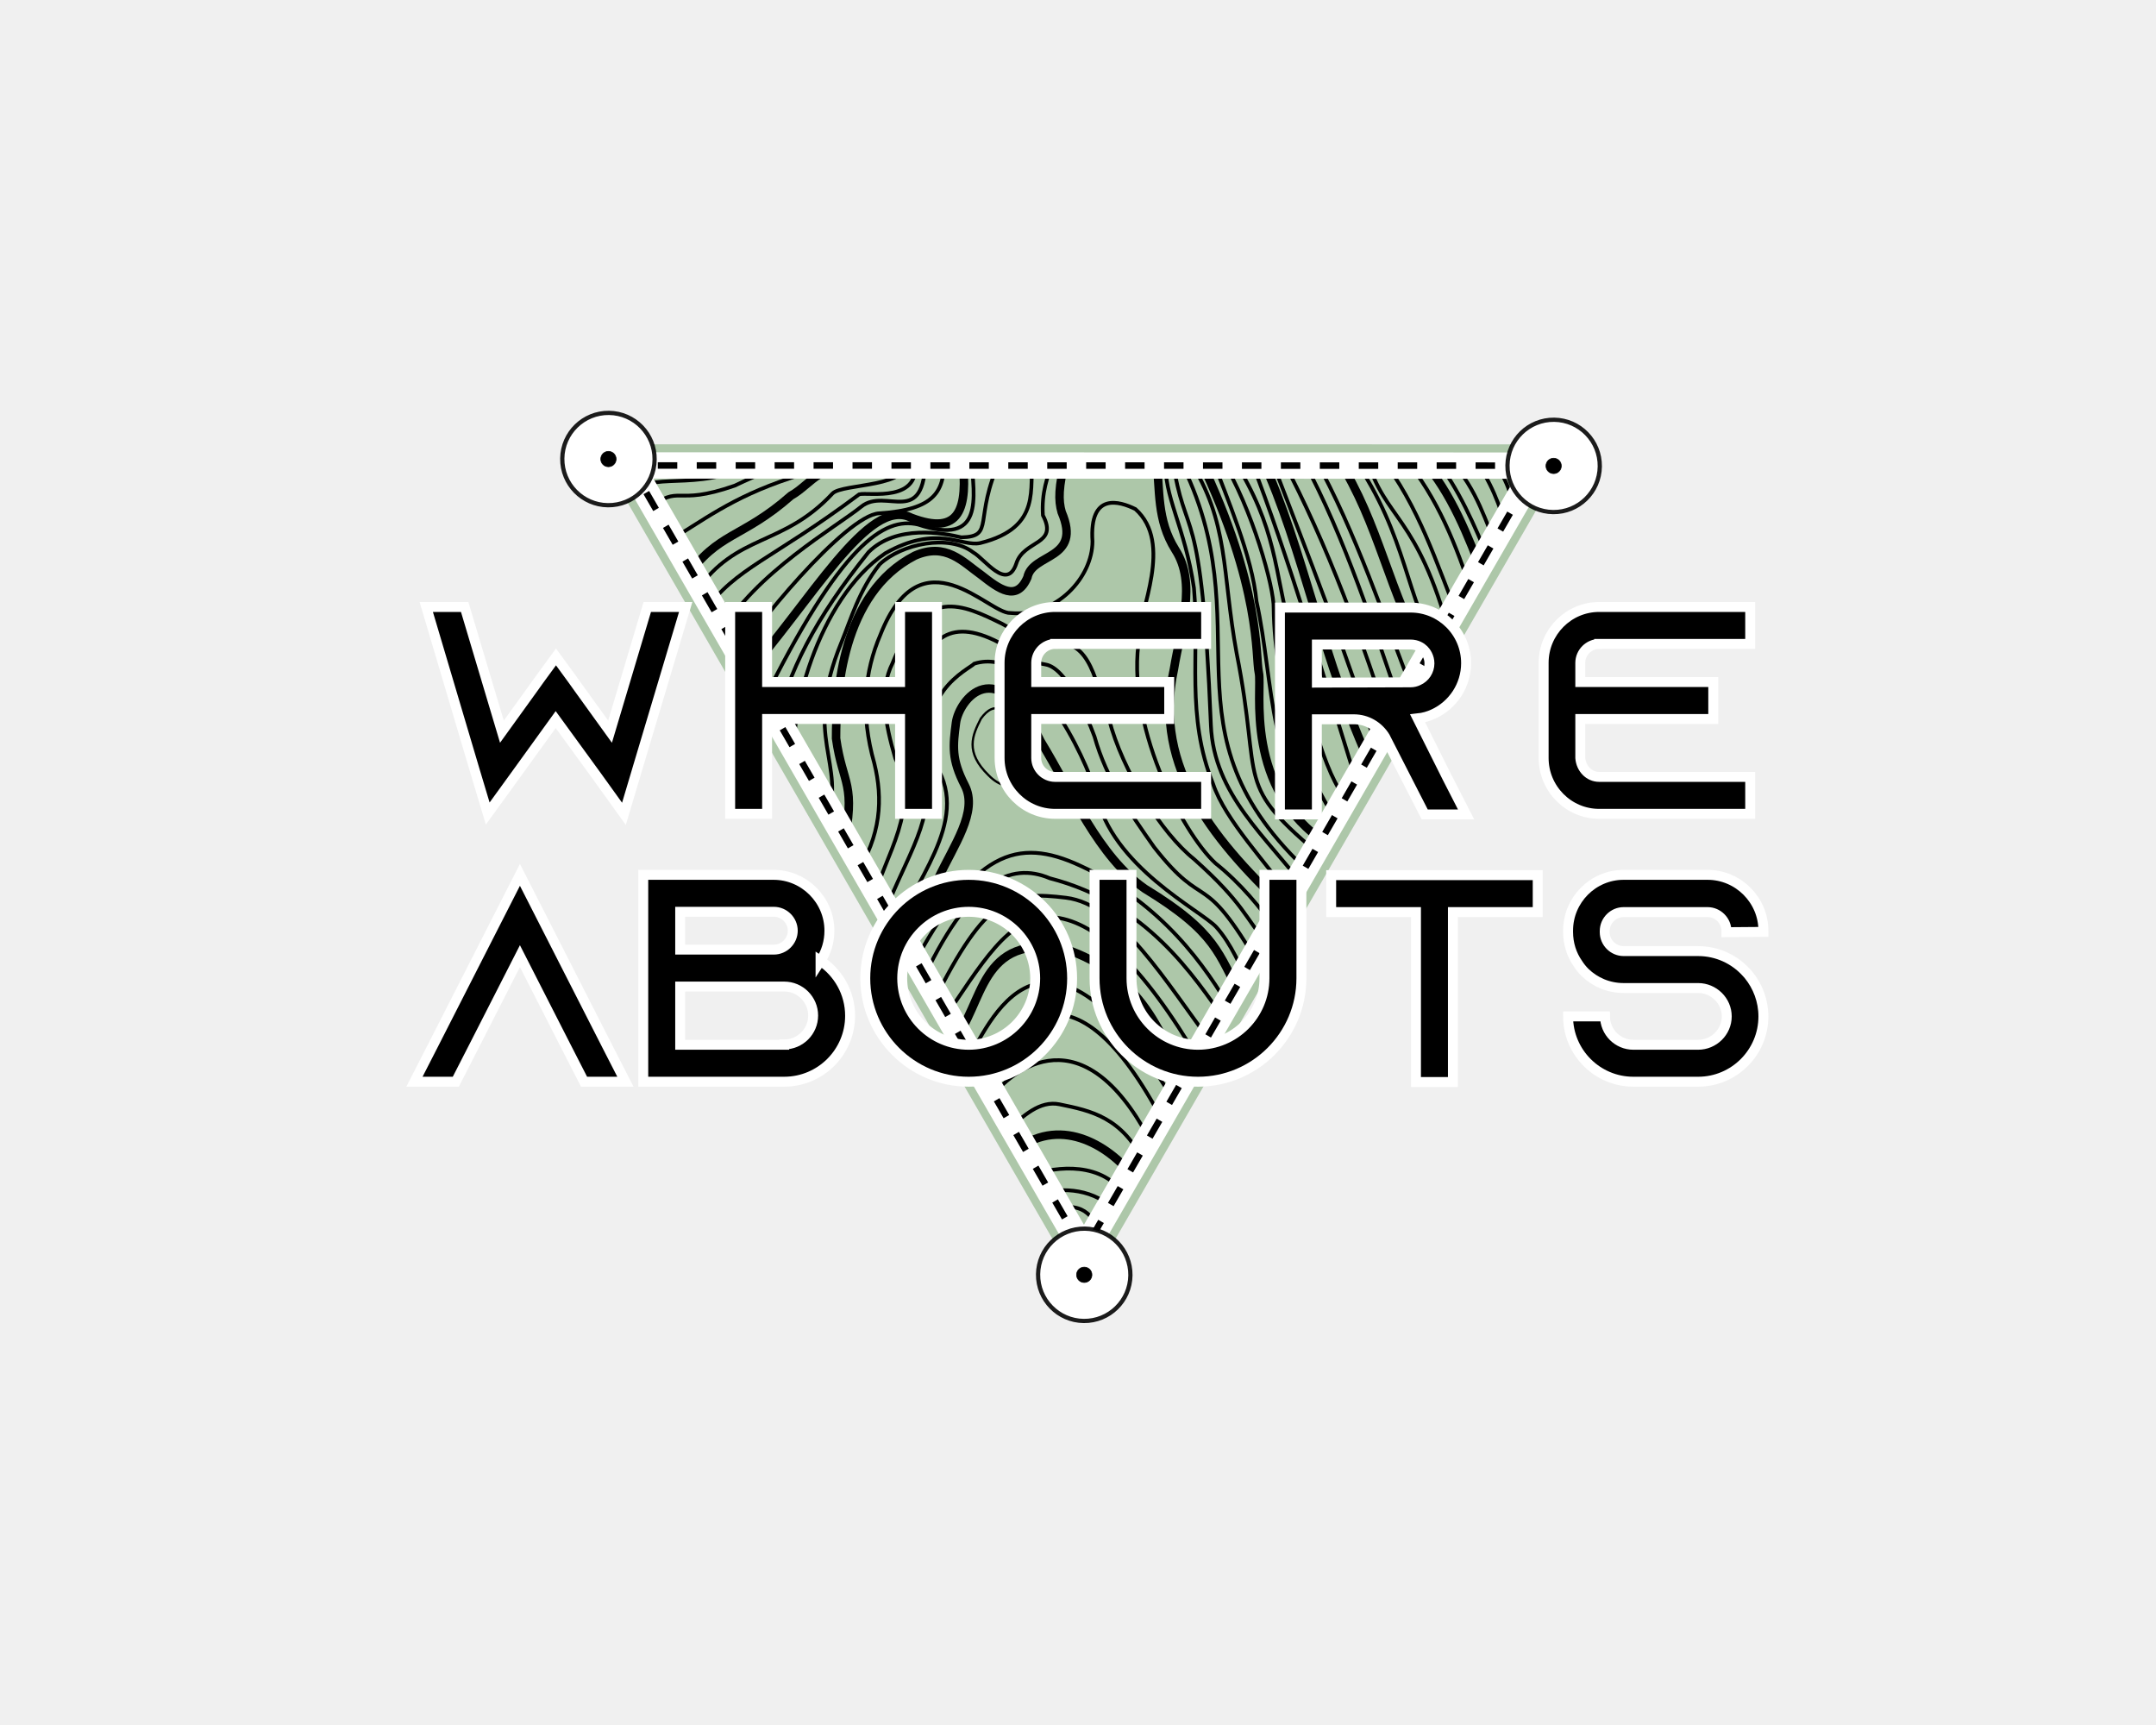
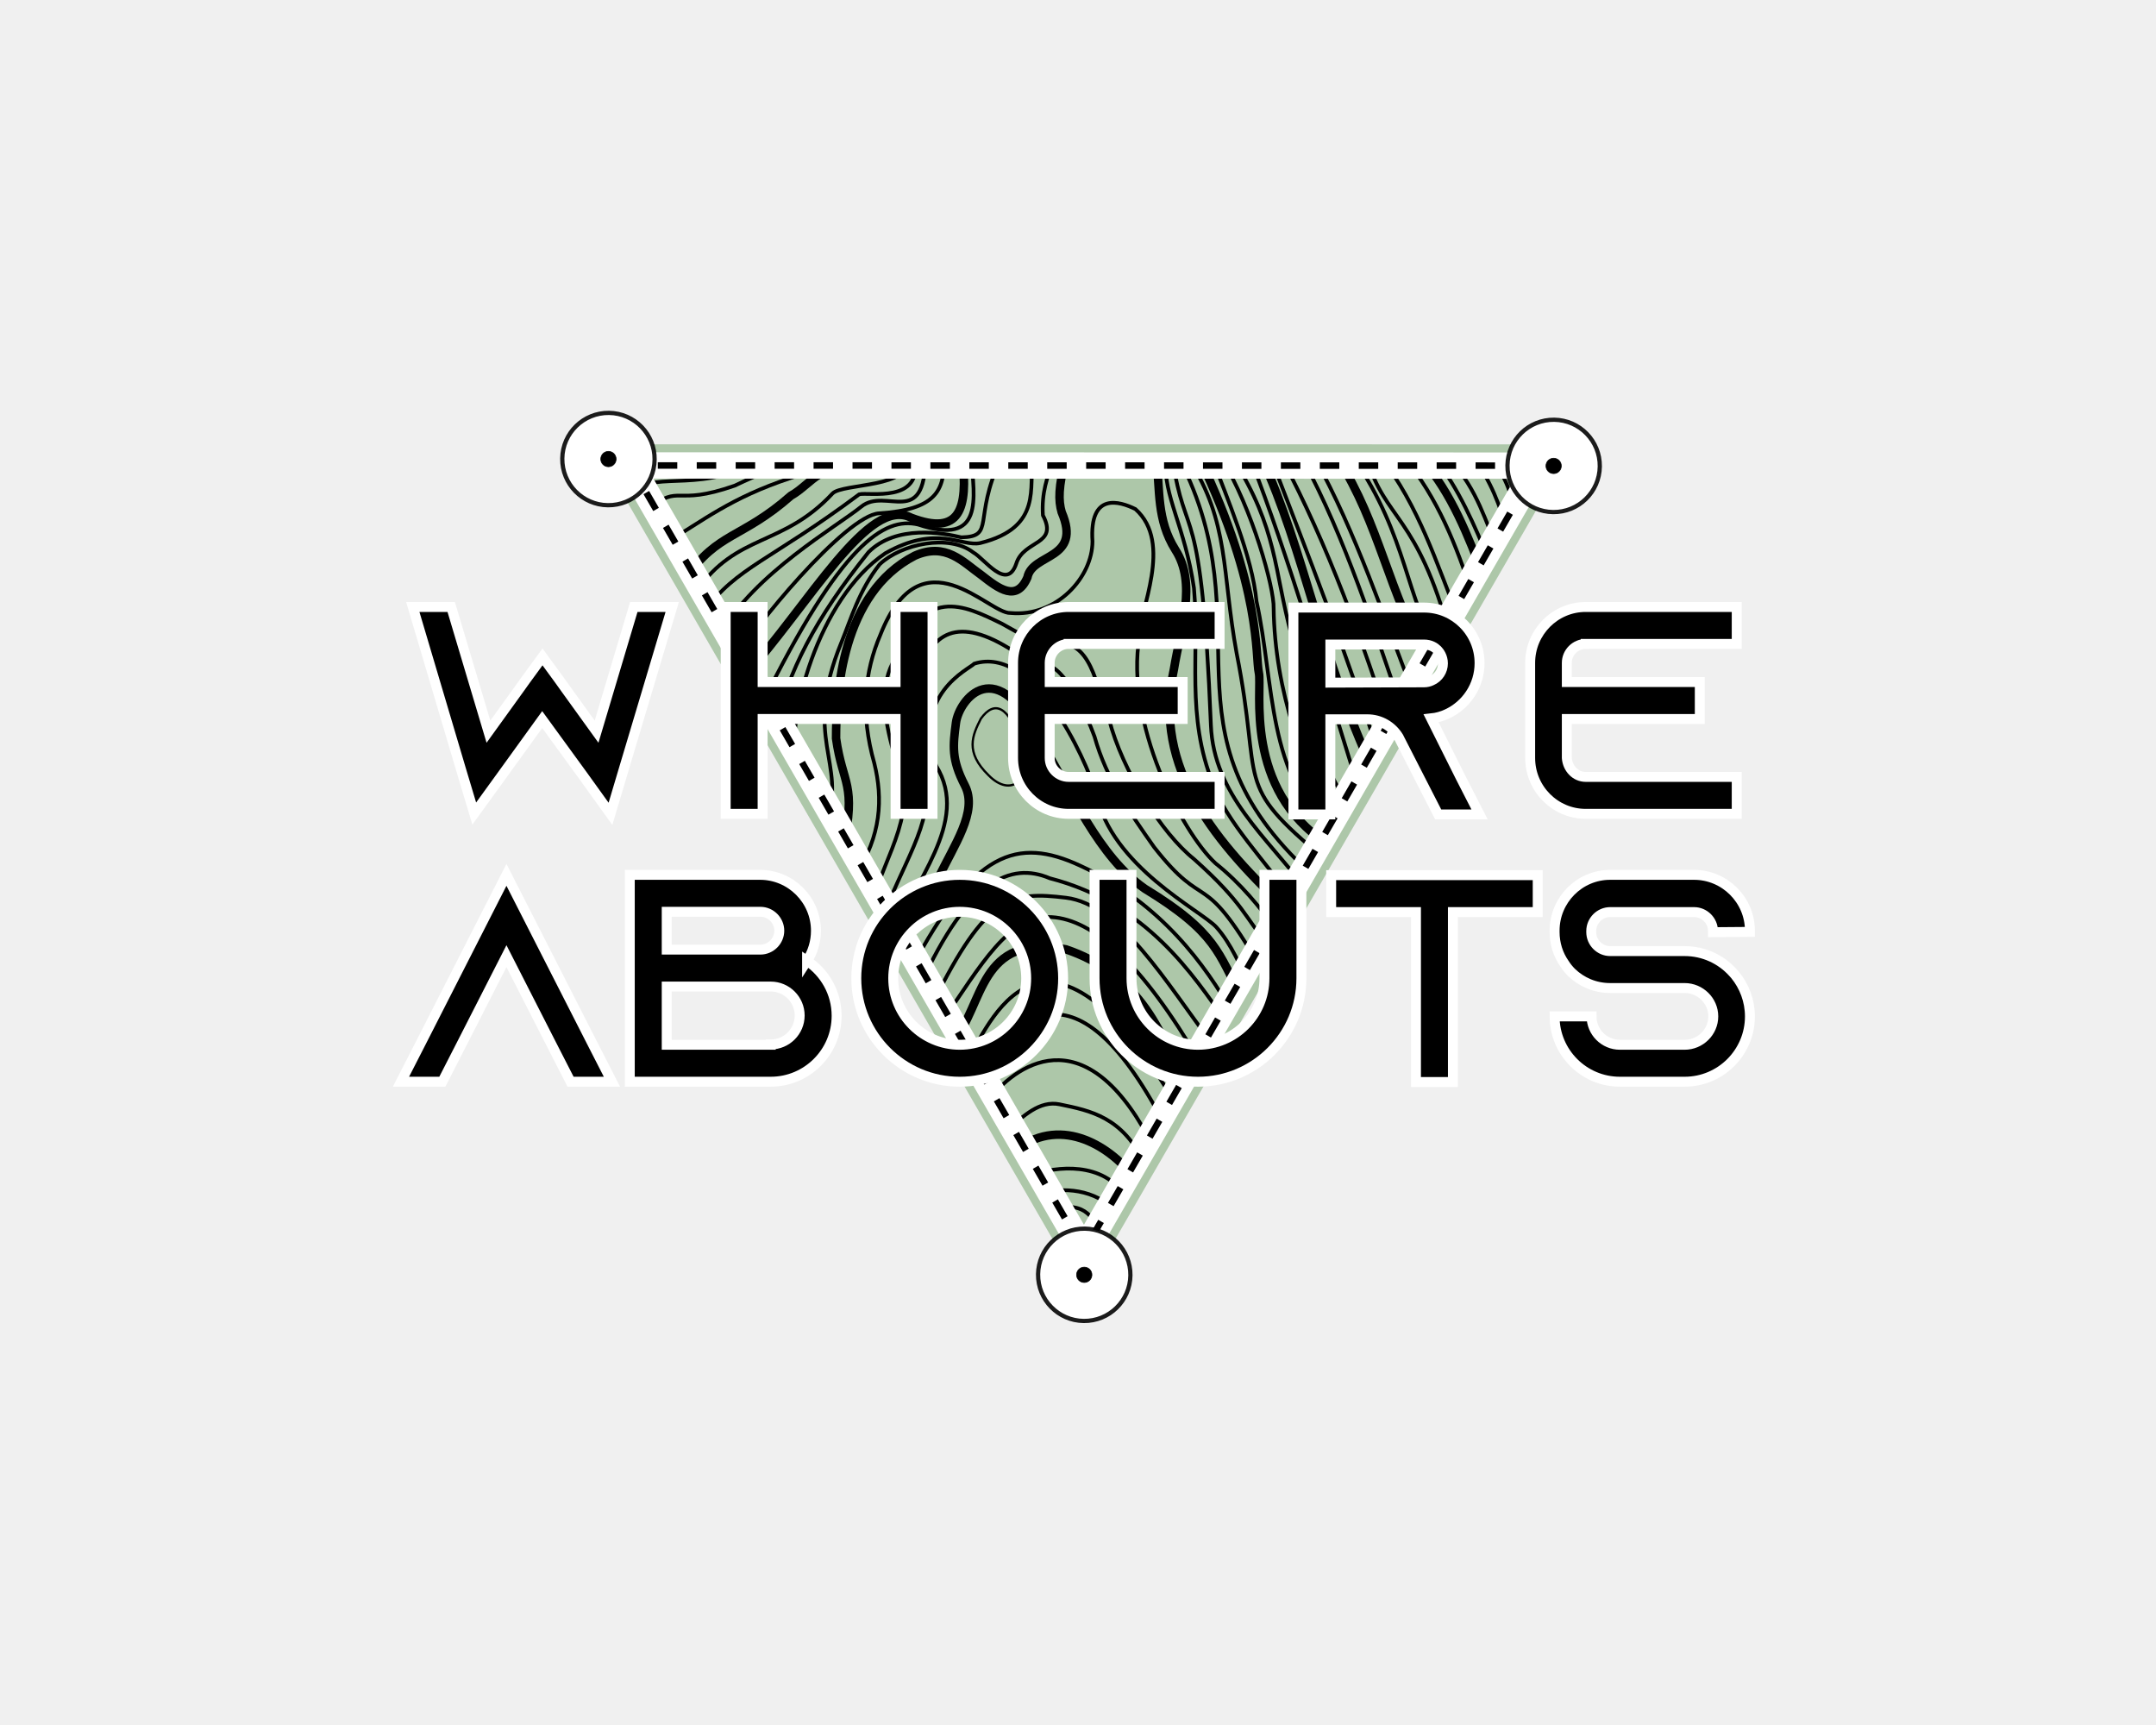
<svg xmlns="http://www.w3.org/2000/svg" width="10in" height="8in" viewBox="0 0 254 203.2" version="1.1" id="svg1491">
  <defs id="defs1485" />
  <g id="layer1" transform="translate(0,-93.79998)">
    <g id="g2154" transform="matrix(-0.9994518,-0.01233505,0.01233505,-0.9994518,81.08176,74.98181)">
      <path id="path2052" d="m -105.305,-69.9 c 38.514,-0.473 77.029,-0.945 115.543,-1.418 -19.663,-33.119 -39.327,-66.238 -58.99,-99.357 -18.851,33.592 -37.702,67.184 -56.553,100.775 z" style="fill:#adc7a9;fill-opacity:1;stroke:none;stroke-width:0.765;stroke-miterlimit:4;stroke-dasharray:none" />
      <path style="fill:#adc7a9;fill-opacity:1;stroke:none;stroke-width:0.765;stroke-miterlimit:4;stroke-dasharray:none" id="path1990" d="m 7.626,-72.782 -55.175,0.672 -55.175,0.672 27.005,-48.119 27.005,-48.119 28.169,47.447 z" />
      <path id="path1085-5" d="m -100.211,-75.827 c 0.395,1.559 0.838,3.093 2.221,4.158" style="fill:none;stroke:#000000;stroke-width:1;stroke-linecap:butt;stroke-linejoin:miter;stroke-miterlimit:4;stroke-dasharray:none;stroke-opacity:1" />
      <path id="path942-1" d="m -50.667,-164.761 c 1.648,1.53 3.012,3.493 4.661,1.554" style="fill:none;stroke:#000000;stroke-width:0.44;stroke-linecap:butt;stroke-linejoin:miter;stroke-miterlimit:4;stroke-dasharray:none;stroke-opacity:1" />
      <path id="path944-1" d="m -51.336,-163.492 c 2.089,1.322 1.859,3.855 6.749,2.706" style="fill:none;stroke:#000000;stroke-width:0.44;stroke-linecap:butt;stroke-linejoin:miter;stroke-miterlimit:4;stroke-dasharray:none;stroke-opacity:1" />
      <path id="path948-5" d="m -52.605,-161.153 c 2.653,2.938 6.705,2.941 8.901,2.214" style="fill:none;stroke:#000000;stroke-width:0.44;stroke-linecap:butt;stroke-linejoin:miter;stroke-miterlimit:4;stroke-dasharray:none;stroke-opacity:1" />
      <path id="path950-9" d="m -53.576,-159.223 c 2.781,4.191 8.247,3.493 11.162,2.435" style="fill:none;stroke:#000000;stroke-width:0.44;stroke-linecap:butt;stroke-linejoin:miter;stroke-miterlimit:4;stroke-dasharray:none;stroke-opacity:1" />
      <path id="path952-7" d="m -54.589,-157.053 c 2.818,3.613 8.522,7.333 13.928,3.317" style="fill:none;stroke:#000000;stroke-width:1;stroke-linecap:butt;stroke-linejoin:miter;stroke-miterlimit:4;stroke-dasharray:none;stroke-opacity:1" />
      <path id="path954-7" d="m -55.679,-155.206 c 2.667,5.363 6.366,6.07 10.083,6.784 2.308,0.443 4.258,-1.375 6.239,-3.292" style="fill:none;stroke:#000000;stroke-width:0.44;stroke-linecap:butt;stroke-linejoin:miter;stroke-miterlimit:4;stroke-dasharray:none;stroke-opacity:1" />
      <path id="path956-6" d="m -56.881,-153.603 c 7.923,15.557 16.022,10.209 19.518,5.766" style="fill:none;stroke:#000000;stroke-width:0.44;stroke-linecap:butt;stroke-linejoin:miter;stroke-miterlimit:4;stroke-dasharray:none;stroke-opacity:1" />
      <path id="path958-7" d="m -57.933,-150.502 c 11.305,20.908 18.39,11.007 21.965,5.051" style="fill:none;stroke:#000000;stroke-width:0.44;stroke-linecap:butt;stroke-linejoin:miter;stroke-miterlimit:4;stroke-dasharray:none;stroke-opacity:1" />
      <path id="path960-3" d="m -59.487,-148.525 c 17.112,28.266 23.134,6.556 24.923,5.279" style="fill:none;stroke:#000000;stroke-width:0.44;stroke-linecap:butt;stroke-linejoin:miter;stroke-miterlimit:4;stroke-dasharray:none;stroke-opacity:1" />
      <path id="path983-5" d="m -60.156,-146.52 c 2.408,7.371 5.969,13.77 14.032,16.37 10.336,1.848 9.523,-6.656 13.163,-11.025" style="fill:none;stroke:#000000;stroke-width:1;stroke-linecap:butt;stroke-linejoin:miter;stroke-miterlimit:4;stroke-dasharray:none;stroke-opacity:1" />
      <path id="path985-6" d="m -62.093,-143.246 c 7.024,11.652 12.807,16.644 17.702,16.874 5.048,0.237 8.283,-5.792 12.7,-12.397" style="fill:none;stroke:#000000;stroke-width:0.44;stroke-linecap:butt;stroke-linejoin:miter;stroke-miterlimit:4;stroke-dasharray:none;stroke-opacity:1" />
      <path id="path987-39" d="m -63.496,-141.041 c 5.482,7.064 11.033,16.282 17.439,16.972 6.406,0.69 9.406,0.221 15.502,-12.562" style="fill:none;stroke:#000000;stroke-width:0.44;stroke-linecap:butt;stroke-linejoin:miter;stroke-miterlimit:4;stroke-dasharray:none;stroke-opacity:1" />
      <path id="path989-4" d="m -65.1,-138.435 c 3.872,5.326 9.48,13.823 20.981,16.638 4.654,1.894 9.56,-0.287 15.101,-12.762" style="fill:none;stroke:#000000;stroke-width:0.44;stroke-linecap:butt;stroke-linejoin:miter;stroke-miterlimit:4;stroke-dasharray:none;stroke-opacity:1" />
      <path id="path991-8" d="m -65.768,-137.232 c 3.085,5.201 8.405,12.681 18.108,16.972 7.434,3.331 12.591,1.563 19.711,-12.361" style="fill:none;stroke:#000000;stroke-width:0.44;stroke-linecap:butt;stroke-linejoin:miter;stroke-miterlimit:4;stroke-dasharray:none;stroke-opacity:1" />
      <path id="path993-1" d="m -66.808,-135.248 c 2.739,4.683 2.773,7.21 11.481,12.363 5.487,3.721 8.683,11.163 12.473,17.198 5.297,10.689 9.696,4.796 10.016,2.079 0.32,-2.717 0.505,-4.293 -1.134,-7.371 -1.639,-3.077 1.22,-7.064 3.024,-11.056 1.804,-3.992 2.661,-5.96 4.063,-8.788" style="fill:none;stroke:#000000;stroke-width:1;stroke-linecap:butt;stroke-linejoin:miter;stroke-miterlimit:4;stroke-dasharray:none;stroke-opacity:1" />
      <path id="path995-29" d="m -40.538,-105.876 c -1.54,-4.36 1.061,-6.579 3.78,-3.874 2.853,2.709 1.959,4.692 0.992,6.662 -1.581,2.228 -3.232,1.572 -4.772,-2.788 z" style="fill:none;stroke:#000000;stroke-width:0.265px;stroke-linecap:butt;stroke-linejoin:miter;stroke-opacity:1" />
      <path id="path999-3" d="m -67.837,-134.041 c 1.133,2.114 2.221,4.784 4.006,6.715 1.785,1.931 12.521,6.996 14.363,15.592 1.418,4.369 7.58,17.384 14.552,15.119 0.666,-0.706 7.315,-3.679 4.347,-12.095 -4.194,-6.651 2.688,-13.711 4.914,-20.6" style="fill:none;stroke:#000000;stroke-width:0.44;stroke-linecap:butt;stroke-linejoin:miter;stroke-miterlimit:4;stroke-dasharray:none;stroke-opacity:1" />
      <path id="path1001-9" d="m -68.934,-131.768 c 6.994,11.67 6.266,5.947 12.568,13.796 2.866,3.961 5.709,7.939 7.182,12.946 1.017,2.67 3.471,8.042 5.859,8.41 1.241,0.264 2.455,0.164 3.78,1.512 6.743,4.27 9.83,2.019 11.245,-3.213 0.569,-1.845 1.269,-8.31 -0.756,-12.662 -1.651,-3.788 2.882,-10.359 4.441,-15.592" style="fill:none;stroke:#000000;stroke-width:0.44;stroke-linecap:butt;stroke-linejoin:miter;stroke-miterlimit:4;stroke-dasharray:none;stroke-opacity:1" />
      <path id="path1003-0" d="m -70.044,-129.415 c 2.98,3.365 2.924,4.833 8.954,10.089 3.816,2.955 8.574,10.269 10.223,16.37 1.631,3.903 2.133,9.56 6.749,8.82 1.913,-0.057 2.047,0.113 6.014,2.272 4.62,2.172 9.252,4.482 12.829,-4.811 1.565,-3.204 0.788,-7.14 -0.468,-11.225 -3.077,-5.914 1.052,-11.312 2.472,-16.905" style="fill:none;stroke:#000000;stroke-width:0.44;stroke-linecap:butt;stroke-linejoin:miter;stroke-miterlimit:4;stroke-dasharray:none;stroke-opacity:1" />
      <path id="path1005-8" d="m -71.047,-127.744 c 2.114,2.865 4.419,5.616 7.417,7.951 4.032,3.626 10.9,16.5 9.288,26.593 0.11,3.066 -3.891,11.069 0.668,15.034 1.886,0.904 5.474,1.958 5.011,-3.875 -0.041,-4.23 4.117,-8.981 9.555,-8.553 2.592,-0.176 10.61,9.584 15.301,-2.74 1.826,-4.397 2.268,-9.347 0.535,-15.168 -1.084,-4.179 -0.928,-8.519 2.071,-13.23" style="fill:none;stroke:#000000;stroke-width:0.44;stroke-linecap:butt;stroke-linejoin:miter;stroke-miterlimit:4;stroke-dasharray:none;stroke-opacity:1" />
      <path id="path1007-8" d="m -19.731,-118.524 c -1.486,7.755 0.138,7.291 1.002,12.896 0.067,5.345 -0.438,17.109 -9.02,21.649 -3.631,1.646 -5.611,-0.629 -7.884,-2.205 -2.101,-1.609 -4.183,-3.122 -5.412,-0.2 -0.543,2.914 -6.434,2.102 -3.942,7.751 0.408,1.357 0.434,2.947 -0.401,6.348" style="fill:none;stroke:#000000;stroke-width:1;stroke-linecap:butt;stroke-linejoin:miter;stroke-miterlimit:4;stroke-dasharray:none;stroke-opacity:1" />
      <path id="path1009-5" d="m -17.726,-115.383 c -2.344,6.909 3.028,9.664 -1.483,21.053 -1.128,2.849 -1.999,6.166 -4.403,9.279 -2.542,2.463 -8.163,3.696 -11.018,1.539 -1.322,-0.702 -4.007,-4.551 -5.078,-1.27 -0.84,2.856 -4.994,2.218 -3.074,5.746 0.203,2.6 -0.439,4.585 -1.203,6.481" style="fill:none;stroke:#000000;stroke-width:0.44;stroke-linecap:butt;stroke-linejoin:miter;stroke-miterlimit:4;stroke-dasharray:none;stroke-opacity:1" />
      <path id="path1011-09" d="m -14.033,-108.9 c 1.21,5.307 -2.283,19.674 -10.242,25.172 -6.066,3.531 -9.006,0.803 -11.175,1.336 -7.426,1.949 -5.55,6.814 -6.081,9.872" style="fill:none;stroke:#000000;stroke-width:0.44;stroke-linecap:butt;stroke-linejoin:miter;stroke-miterlimit:4;stroke-dasharray:none;stroke-opacity:1" />
      <path id="path1013-6" d="m -11.529,-104.6 c -1.47,6.841 -4.564,13.038 -10.749,20.963 -3.254,3.335 -8.796,2.366 -10.932,1.884 -4.019,0.157 -1.302,2.118 -4.494,9.281" style="fill:none;stroke:#000000;stroke-width:0.44;stroke-linecap:butt;stroke-linejoin:miter;stroke-miterlimit:4;stroke-dasharray:none;stroke-opacity:1" />
      <path id="path1015-38" d="m -9.909,-101.752 c -9.125,19.098 -14.174,22.318 -18.174,21.448 -7.799,-2.478 -6.622,3.085 -6.147,8.018" style="fill:none;stroke:#000000;stroke-width:0.44;stroke-linecap:butt;stroke-linejoin:miter;stroke-miterlimit:4;stroke-dasharray:none;stroke-opacity:1" />
      <path id="path1017-5" d="m -7.654,-98.695 c -7.93,9.126 -14.534,21.687 -19.608,19.182 -5.81,-2.131 -6.683,1.169 -5.953,7.087" style="fill:none;stroke:#000000;stroke-width:1;stroke-linecap:butt;stroke-linejoin:miter;stroke-miterlimit:4;stroke-dasharray:none;stroke-opacity:1" />
      <path id="path1019-6" d="m -6.615,-96.757 c -1.843,3.717 -12.959,17.485 -16.867,17.718 -6.61,0.521 -7.718,2.677 -7.56,6.709" style="fill:none;stroke:#000000;stroke-width:0.44;stroke-linecap:butt;stroke-linejoin:miter;stroke-miterlimit:4;stroke-dasharray:none;stroke-opacity:1" />
      <path id="path1021-1" d="m -28.868,-72.378 c 0.014,-8.508 4.62,-3.499 7.512,-5.906 2.893,-2.407 12.464,-7.999 16.442,-15.214" style="fill:none;stroke:#000000;stroke-width:0.44;stroke-linecap:butt;stroke-linejoin:miter;stroke-miterlimit:4;stroke-dasharray:none;stroke-opacity:1" />
      <path id="path1023-1" d="m -3.093,-90.794 c -3.554,5.133 -7.78,6.118 -18.007,13.965 -1.04,0.313 -7.546,-1.029 -6.481,4.31 v 0.033 0" style="fill:none;stroke:#000000;stroke-width:0.44;stroke-linecap:butt;stroke-linejoin:miter;stroke-miterlimit:4;stroke-dasharray:none;stroke-opacity:1" />
      <path id="path1025-5" d="m -2.058,-88.489 c -4.68,6.94 -10.085,5.322 -15.903,11.726 -1.149,1.215 -9.625,0.804 -8.452,4.143" style="fill:none;stroke:#000000;stroke-width:0.44;stroke-linecap:butt;stroke-linejoin:miter;stroke-miterlimit:4;stroke-dasharray:none;stroke-opacity:1" />
      <path id="path1027-9" d="m -0.822,-86.919 c -3.664,5.461 -6.508,4.665 -12.228,9.822 -2.48,1.431 -3.633,4.372 -8.452,3.14 -2.331,-0.593 -2.882,0.592 -3.675,1.537" style="fill:none;stroke:#000000;stroke-width:1;stroke-linecap:butt;stroke-linejoin:miter;stroke-miterlimit:4;stroke-dasharray:none;stroke-opacity:1" />
      <path id="path1029-8" d="m 1.651,-82.843 c -4.36,2.653 -7.604,5.411 -14.6,7.818 -2.645,0.931 -4.964,1.819 -6.281,2.572" style="fill:none;stroke:#000000;stroke-width:0.44;stroke-linecap:butt;stroke-linejoin:miter;stroke-miterlimit:4;stroke-dasharray:none;stroke-opacity:1" />
      <path id="path1031-4" d="m 3.822,-78.901 c -3.981,3.166 -2.998,0.293 -10.223,2.907 -2.95,1.466 -5.85,2.573 -8.051,3.441" style="fill:none;stroke:#000000;stroke-width:0.44;stroke-linecap:butt;stroke-linejoin:miter;stroke-miterlimit:4;stroke-dasharray:none;stroke-opacity:1" />
      <path id="path1033-8" d="m 5.092,-76.729 c -1.876,2.379 -8.4,-0.347 -14.466,4.042" style="fill:none;stroke:#000000;stroke-width:0.44;stroke-linecap:butt;stroke-linejoin:miter;stroke-miterlimit:4;stroke-dasharray:none;stroke-opacity:1" />
      <path id="path1035-1" d="m -72.619,-125.625 c 9.018,8.223 16.584,16.892 14.174,28.632 -0.748,4.918 -2.592,10.164 0,14.08 2.275,3.528 1.883,7.056 2.362,10.583" style="fill:none;stroke:#000000;stroke-width:1;stroke-linecap:butt;stroke-linejoin:miter;stroke-miterlimit:4;stroke-dasharray:none;stroke-opacity:1" />
      <path id="path1037-0" d="m -72.984,-124.27 c 3.322,4.623 8.259,9.526 9.755,13.831 3.331,7.917 1.766,15.375 2.539,23.052 1.145,7.261 3.777,10.813 3.508,15.101" style="fill:none;stroke:#000000;stroke-width:0.44;stroke-linecap:butt;stroke-linejoin:miter;stroke-miterlimit:4;stroke-dasharray:none;stroke-opacity:1" />
      <path id="path1039-3" d="m -74.225,-122.602 c 4.54,5.937 10.904,10.852 11.339,19.088 1.469,27.691 3.275,20.996 4.914,31.372" style="fill:none;stroke:#000000;stroke-width:0.44;stroke-linecap:butt;stroke-linejoin:miter;stroke-miterlimit:4;stroke-dasharray:none;stroke-opacity:1" />
      <path id="path1041-0" d="m -74.855,-120.862 c 18.659,16.716 5.617,28.948 16.08,48.697" style="fill:none;stroke:#000000;stroke-width:0.44;stroke-linecap:butt;stroke-linejoin:miter;stroke-miterlimit:4;stroke-dasharray:none;stroke-opacity:1" />
      <path id="path1043-4" d="m -76.493,-119.105 c 11.095,8.949 7.343,8.368 10.678,24.096 1.873,9.564 1.036,15.451 5.91,22.774 v 0 0" style="fill:none;stroke:#000000;stroke-width:0.44;stroke-linecap:butt;stroke-linejoin:miter;stroke-miterlimit:4;stroke-dasharray:none;stroke-opacity:1" />
      <path id="path1045-4" d="m -76.777,-117.31 c 9.996,6.253 7.867,18.156 8.315,20.033 0.449,1.877 -0.217,9.996 7.27,25.125" style="fill:none;stroke:#000000;stroke-width:1;stroke-linecap:butt;stroke-linejoin:miter;stroke-miterlimit:4;stroke-dasharray:none;stroke-opacity:1" />
      <path id="path1047-4" d="m -77.478,-115.84 c 7.931,6.113 7.145,17.413 9.395,26.973 0.55,5.268 3.686,12.263 5.41,16.725" style="fill:none;stroke:#000000;stroke-width:0.44;stroke-linecap:butt;stroke-linejoin:miter;stroke-miterlimit:4;stroke-dasharray:none;stroke-opacity:1" />
      <path id="path1049-47" d="m -78.116,-115.013 c 4.255,6.094 7.755,15.699 8.005,25.355 -0.052,2.383 2.658,11.715 6.348,17.573" style="fill:none;stroke:#000000;stroke-width:0.44;stroke-linecap:butt;stroke-linejoin:miter;stroke-miterlimit:4;stroke-dasharray:none;stroke-opacity:1" />
      <path id="path1051-6" d="m -79.599,-112.644 c 2.838,2.131 5.027,10.229 7.35,19.845 2.218,7.901 1.776,12.385 7.083,20.647" style="fill:none;stroke:#000000;stroke-width:0.44;stroke-linecap:butt;stroke-linejoin:miter;stroke-miterlimit:4;stroke-dasharray:none;stroke-opacity:1" />
      <path id="path1053-3" d="m -80.468,-111.04 c 4.545,13.977 8.67,27.44 13.297,38.955" style="fill:none;stroke:#000000;stroke-width:0.44;stroke-linecap:butt;stroke-linejoin:miter;stroke-miterlimit:4;stroke-dasharray:none;stroke-opacity:1" />
      <path id="path1055-1" d="m -82.005,-108.434 c 6.054,12.487 8.455,25.936 13.514,36.432" style="fill:none;stroke:#000000;stroke-width:1;stroke-linecap:butt;stroke-linejoin:miter;stroke-miterlimit:4;stroke-dasharray:none;stroke-opacity:1" />
      <path id="path1057-7" d="m -82.872,-107.246 c 4.177,12.748 8.786,23.915 13.324,35.341" style="fill:none;stroke:#000000;stroke-width:0.44;stroke-linecap:butt;stroke-linejoin:miter;stroke-miterlimit:4;stroke-dasharray:none;stroke-opacity:1" />
      <path id="path1059-5" d="m -84.431,-104.648 c 3.834,11.324 7.98,22.447 13.56,32.648" style="fill:none;stroke:#000000;stroke-width:0.44;stroke-linecap:butt;stroke-linejoin:miter;stroke-miterlimit:4;stroke-dasharray:none;stroke-opacity:1" />
      <path id="path1061-9" d="m -85.612,-102.049 c 3.704,10.219 7.094,20.647 12.237,29.907" style="fill:none;stroke:#000000;stroke-width:0.44;stroke-linecap:butt;stroke-linejoin:miter;stroke-miterlimit:4;stroke-dasharray:none;stroke-opacity:1" />
      <path id="path1063-62" d="m -86.935,-100.018 c 3.874,9.477 7.098,19.19 12.237,28.206" style="fill:none;stroke:#000000;stroke-width:0.44;stroke-linecap:butt;stroke-linejoin:miter;stroke-miterlimit:4;stroke-dasharray:none;stroke-opacity:1" />
      <path id="path1065-17" d="m -88.683,-96.332 c 5.273,9.145 6.074,16.506 11.245,24.474 v 0" style="fill:none;stroke:#000000;stroke-width:1;stroke-linecap:butt;stroke-linejoin:miter;stroke-miterlimit:4;stroke-dasharray:none;stroke-opacity:1" />
      <path id="path1067-8" d="m -89.817,-94.631 c 4.217,6.22 3.893,13.448 10.536,22.868" style="fill:none;stroke:#000000;stroke-width:0.44;stroke-linecap:butt;stroke-linejoin:miter;stroke-miterlimit:4;stroke-dasharray:none;stroke-opacity:1" />
      <path id="path1069-5" d="m -90.951,-92.647 c 4.053,14.304 7.85,13.508 10.064,20.789" style="fill:none;stroke:#000000;stroke-width:0.44;stroke-linecap:butt;stroke-linejoin:miter;stroke-miterlimit:4;stroke-dasharray:none;stroke-opacity:1" />
      <path id="path1071-7" d="m -91.896,-90.474 c 2.69,6.408 4.748,12.964 9.449,18.899" style="fill:none;stroke:#000000;stroke-width:0.44;stroke-linecap:butt;stroke-linejoin:miter;stroke-miterlimit:4;stroke-dasharray:none;stroke-opacity:1" />
      <path id="path1073-4" d="m -93.502,-87.733 c 1.942,5.763 4.236,11.329 8.174,15.97" style="fill:none;stroke:#000000;stroke-width:0.44;stroke-linecap:butt;stroke-linejoin:miter;stroke-miterlimit:4;stroke-dasharray:none;stroke-opacity:1" />
      <path id="path1075-1" d="m -94.797,-85.575 c 1.849,4.662 3.9,9.771 7.357,13.597 h -0.177" style="fill:none;stroke:#000000;stroke-width:0.957;stroke-linecap:butt;stroke-linejoin:miter;stroke-miterlimit:4;stroke-dasharray:none;stroke-opacity:1" />
      <path id="path1077-8" d="m -95.534,-83.954 c 1.868,4.388 3.804,8.716 6.662,12.237" style="fill:none;stroke:#000000;stroke-width:0.44;stroke-linecap:butt;stroke-linejoin:miter;stroke-miterlimit:4;stroke-dasharray:none;stroke-opacity:1" />
      <path id="path1079-5" d="m -96.62,-82.678 c 1.781,3.61 2.452,7.011 6.048,10.961" style="fill:none;stroke:#000000;stroke-width:0.44;stroke-linecap:butt;stroke-linejoin:miter;stroke-miterlimit:4;stroke-dasharray:none;stroke-opacity:1" />
      <path id="path1081-9" d="m -97.613,-80.363 c 0.993,3.077 2.069,6.129 4.299,8.835" style="fill:none;stroke:#000000;stroke-width:0.44;stroke-linecap:butt;stroke-linejoin:miter;stroke-miterlimit:4;stroke-dasharray:none;stroke-opacity:1" />
      <path id="path1083-7" d="m -98.699,-78.52 c 0.694,2.329 1.324,4.672 3.118,6.756" style="fill:none;stroke:#000000;stroke-width:0.44;stroke-linecap:butt;stroke-linejoin:miter;stroke-miterlimit:4;stroke-dasharray:none;stroke-opacity:1" />
      <path id="path981-6" d="m -48.712,-167.675 -27.006,48.118 -27.005,48.119 55.174,-0.672 55.174,-0.672 -28.169,-47.447 z m 0.048,3.999 c 17.6,29.646 35.201,59.292 52.801,88.938 -34.473,0.419 -68.947,0.839 -103.42,1.258 8.437,-15.033 16.874,-30.065 25.311,-45.098 8.436,-15.033 16.872,-30.065 25.309,-45.098 z" style="fill:#ffffff;fill-opacity:1;stroke:#ffffff;stroke-width:1.1;stroke-miterlimit:4;stroke-dasharray:none;stroke-opacity:1" />
      <path id="path1997" d="m -49.537,-164.162 c -17.156,30.566 -34.311,61.133 -51.467,91.699 35.626,-0.433 71.253,-0.866 106.879,-1.299 -18.188,-30.637 -36.376,-61.273 -54.564,-91.91 -0.283,0.503 -0.565,1.007 -0.848,1.51 z" style="fill:none;fill-opacity:1;stroke:#000000;stroke-width:0.765;stroke-miterlimit:4;stroke-dasharray:2.295, 2.295;stroke-dashoffset:0" />
      <circle r="5.441" cy="-72.472" cx="-102.904" id="path2010" style="fill:#ffffff;fill-opacity:1;stroke:#000000;stroke-width:0.5;stroke-miterlimit:4;stroke-dasharray:none;stroke-dashoffset:0;stroke-opacity:0.888" />
      <circle style="fill:#000000;fill-opacity:1;stroke:#000000;stroke-width:0.083;stroke-miterlimit:4;stroke-dasharray:none;stroke-dashoffset:0;stroke-opacity:0.888" id="circle2012" cx="-102.904" cy="-72.472" r="0.905" />
      <circle r="5.441" cy="-73.039" cx="8.504" id="path2010-3" style="fill:#ffffff;fill-opacity:1;stroke:#000000;stroke-width:0.5;stroke-miterlimit:4;stroke-dasharray:none;stroke-dashoffset:0;stroke-opacity:0.888" />
      <circle style="fill:#000000;fill-opacity:1;stroke:#000000;stroke-width:0.083;stroke-miterlimit:4;stroke-dasharray:none;stroke-dashoffset:0;stroke-opacity:0.888" id="circle2012-8" cx="8.504" cy="-73.039" r="0.905" />
      <circle r="5.441" cy="-168.478" cx="-48.759" id="path2010-3-8" style="fill:#ffffff;fill-opacity:1;stroke:#000000;stroke-width:0.5;stroke-miterlimit:4;stroke-dasharray:none;stroke-dashoffset:0;stroke-opacity:0.888" />
      <circle style="fill:#000000;fill-opacity:1;stroke:#000000;stroke-width:0.083;stroke-miterlimit:4;stroke-dasharray:none;stroke-dashoffset:0;stroke-opacity:0.888" id="circle2012-8-3" cx="-48.759" cy="-168.478" r="0.905" />
    </g>
-     <g aria-label="where abouts" style="font-style:normal;font-weight:normal;font-size:52.913px;line-height:33.071px;font-family:sans-serif;letter-spacing:0px;word-spacing:0px;fill:#000000;fill-opacity:1;stroke:#ffffff;stroke-width:1.778;stroke-linecap:butt;stroke-linejoin:miter;stroke-miterlimit:4;stroke-dasharray:none;stroke-opacity:1" id="text2158-9" transform="matrix(0.6578872,0,0,0.6578872,33.54504,283.6779)">
+     <g aria-label="where abouts" style="font-style:normal;font-weight:normal;font-size:52.913px;line-height:33.071px;font-family:sans-serif;letter-spacing:0px;word-spacing:0px;fill:#000000;fill-opacity:1;stroke:#ffffff;stroke-width:1.778;stroke-linecap:butt;stroke-linejoin:miter;stroke-miterlimit:4;stroke-dasharray:none;stroke-opacity:1" id="text2158-9" transform="matrix(0.6578872,0,0,0.6578872,31.95754,283.6779)">
      <path d="m 71.802,-179.936 h -6.879 l -6.667,22.329 -5.609,-7.778 -1.058,-1.482 -3.016,-4.127 -3.016,4.127 -1.058,1.482 -5.609,7.778 -6.667,-22.329 h -6.879 l 8.625,29.049 2.381,7.937 4.868,-6.72 7.302,-10.106 7.355,10.106 4.868,6.773 2.381,-7.99 z" style="font-style:normal;font-variant:normal;font-weight:normal;font-stretch:normal;line-height:51.668px;font-family:Azonix;-inkscape-font-specification:Azonix;stroke:#ffffff;stroke-width:1.778;stroke-miterlimit:4;stroke-dasharray:none" id="path1371" />
-       <path d="m 110.191,-179.936 v 13.44 H 86.38 v -13.44 h -6.614 v 37.039 h 6.614 v -16.985 h 23.811 v 16.985 h 6.614 v -37.039 z" style="font-style:normal;font-variant:normal;font-weight:normal;font-stretch:normal;line-height:51.668px;font-family:Azonix;-inkscape-font-specification:Azonix;stroke:#ffffff;stroke-width:1.778;stroke-miterlimit:4;stroke-dasharray:none" id="path1373" />
-       <path d="m 137.959,-173.322 h 27.039 v -6.614 h -27.039 c -5.503,0 -9.948,4.498 -9.948,10.001 v 17.038 c 0,5.503 4.445,10.001 9.948,10.001 h 27.039 v -6.614 h -27.039 c -1.852,0 -3.386,-1.534 -3.386,-3.386 v -6.985 h 23.811 v -6.614 h -23.811 v -3.439 c 0,-1.852 1.534,-3.386 3.386,-3.386 z" style="font-style:normal;font-variant:normal;font-weight:normal;font-stretch:normal;line-height:51.668px;font-family:Azonix;-inkscape-font-specification:Azonix;stroke:#ffffff;stroke-width:1.778;stroke-miterlimit:4;stroke-dasharray:none" id="path1375" />
-       <path d="m 202.872,-159.987 v 0 c 1.005,-0.106 1.958,-0.37 2.857,-0.794 3.439,-1.587 5.82,-5.08 5.82,-9.101 0,-2.751 -1.111,-5.238 -2.91,-7.037 -1.799,-1.799 -4.286,-2.91 -7.037,-2.91 h -23.388 v 37.039 h 6.614 v -17.038 h 6.614 c 2.381,0 4.445,1.27 5.609,3.175 l 0.159,0.317 3.545,6.932 3.386,6.614 h 7.408 l -3.386,-6.614 z m -18.043,-6.402 v -6.826 h 16.773 c 1.164,0 1.958,0.529 2.381,0.952 0.37,0.37 1.005,1.217 1.005,2.434 0,1.323 -0.794,2.54 -2.011,3.069 -0.423,0.212 -0.9,0.317 -1.376,0.317 z" style="font-style:normal;font-variant:normal;font-weight:normal;font-stretch:normal;line-height:51.668px;font-family:Azonix;-inkscape-font-specification:Azonix;stroke:#ffffff;stroke-width:1.778;stroke-miterlimit:4;stroke-dasharray:none" id="path1377" />
+       <path d="m 111.8,-179.936 v 13.44 H 87.989 v -13.44 h -6.614 v 37.039 h 6.614 v -16.985 h 23.811 v 16.985 h 6.614 v -37.039 z" style="font-style:normal;font-variant:normal;font-weight:normal;font-stretch:normal;line-height:51.668px;font-family:Azonix;-inkscape-font-specification:Azonix;stroke:#ffffff;stroke-width:1.778;stroke-miterlimit:4;stroke-dasharray:none" id="path1373" />
+       <path d="m 142.785,-173.322 h 27.039 v -6.614 h -27.039 c -5.503,0 -9.948,4.498 -9.948,10.001 v 17.038 c 0,5.503 4.445,10.001 9.948,10.001 h 27.039 v -6.614 h -27.039 c -1.852,0 -3.386,-1.534 -3.386,-3.386 v -6.985 h 23.811 v -6.614 h -23.811 v -3.439 c 0,-1.852 1.534,-3.386 3.386,-3.386 z" style="font-style:normal;font-variant:normal;font-weight:normal;font-stretch:normal;line-height:51.668px;font-family:Azonix;-inkscape-font-specification:Azonix;stroke:#ffffff;stroke-width:1.778;stroke-miterlimit:4;stroke-dasharray:none" id="path1375" />
+       <path d="m 207.699,-159.987 v 0 c 1.005,-0.106 1.958,-0.37 2.857,-0.794 3.439,-1.587 5.82,-5.08 5.82,-9.101 0,-2.751 -1.111,-5.238 -2.91,-7.037 -1.799,-1.799 -4.286,-2.91 -7.037,-2.91 h -23.388 v 37.039 h 6.614 v -17.038 h 6.614 c 2.381,0 4.445,1.27 5.609,3.175 l 0.159,0.317 3.545,6.932 3.386,6.614 h 7.408 l -3.386,-6.614 z m -18.043,-6.402 v -6.826 h 16.773 c 1.164,0 1.958,0.529 2.381,0.952 0.37,0.37 1.005,1.217 1.005,2.434 0,1.323 -0.794,2.54 -2.011,3.069 -0.423,0.212 -0.9,0.317 -1.376,0.317 z" style="font-style:normal;font-variant:normal;font-weight:normal;font-stretch:normal;line-height:51.668px;font-family:Azonix;-inkscape-font-specification:Azonix;stroke:#ffffff;stroke-width:1.778;stroke-miterlimit:4;stroke-dasharray:none" id="path1377" />
      <path d="m 235.386,-173.322 h 27.039 v -6.614 h -27.039 c -5.503,0 -9.948,4.498 -9.948,10.001 v 17.038 c 0,5.503 4.445,10.001 9.948,10.001 h 27.039 v -6.614 h -27.039 c -1.852,0 -3.247,-1.54 -3.386,-3.386 v -6.985 h 23.811 v -6.614 h -23.811 v -3.439 c 0,-1.852 1.534,-3.386 3.386,-3.386 z" style="font-style:normal;font-variant:normal;font-weight:normal;font-stretch:normal;line-height:51.668px;font-family:Azonix;-inkscape-font-specification:Azonix;stroke:#ffffff;stroke-width:1.778;stroke-miterlimit:4;stroke-dasharray:none" id="path1379" />
      <path d="m 57.621,-101.547 -15.504,-30.425 -15.504,30.425 -3.386,6.614 h 7.408 l 3.386,-6.614 8.096,-15.874 8.096,15.874 3.386,6.614 h 7.408 z" style="font-style:normal;font-variant:normal;font-weight:normal;font-stretch:normal;line-height:51.668px;font-family:Azonix;-inkscape-font-specification:Azonix;stroke:#ffffff;stroke-width:1.778;stroke-miterlimit:4;stroke-dasharray:none" id="path1381" />
      <path d="m 95.95,-116.575 c 1.005,-1.534 1.587,-3.386 1.587,-5.397 0,-5.503 -4.498,-10.001 -10.001,-10.001 H 64.202 v 37.039 h 25.239 c 6.508,0 11.8,-5.291 11.8,-11.8 0,-4.127 -2.117,-7.725 -5.291,-9.842 z m -25.134,-8.784 h 16.773 c 1.852,0 3.386,1.534 3.386,3.386 0,1.852 -1.534,3.386 -3.386,3.386 H 70.816 Z m 18.625,23.811 h -18.625 v -10.424 h 18.625 c 2.857,0 5.185,2.328 5.185,5.185 0,2.857 -2.328,5.185 -5.185,5.185 z" style="font-style:normal;font-variant:normal;font-weight:normal;font-stretch:normal;line-height:51.668px;font-family:Azonix;-inkscape-font-specification:Azonix;stroke:#ffffff;stroke-width:1.778;stroke-miterlimit:4;stroke-dasharray:none" id="path1383" />
-       <path d="m 122.48,-131.972 c -10.212,0 -18.52,8.307 -18.52,18.52 0,10.212 8.307,18.52 18.52,18.52 10.212,0 18.52,-8.307 18.52,-18.52 0,-10.212 -8.307,-18.52 -18.52,-18.52 z m 0,30.425 c -6.561,0 -11.905,-5.344 -11.905,-11.905 0,-6.561 5.344,-11.905 11.905,-11.905 6.561,0 11.905,5.344 11.905,11.905 0,6.561 -5.344,11.905 -11.905,11.905 z" style="font-style:normal;font-variant:normal;font-weight:normal;font-stretch:normal;line-height:51.668px;font-family:Azonix;-inkscape-font-specification:Azonix;stroke:#ffffff;stroke-width:1.778;stroke-miterlimit:4;stroke-dasharray:none" id="path1385" />
-       <path d="m 175.443,-131.972 v 18.52 c 0,6.561 -5.344,11.905 -11.905,11.905 -6.561,0 -11.905,-5.344 -11.905,-11.905 v -18.52 h -6.614 v 18.52 c 0,10.212 8.307,18.52 18.52,18.52 10.212,0 18.52,-8.307 18.52,-18.52 v -18.52 z" style="font-style:normal;font-variant:normal;font-weight:normal;font-stretch:normal;line-height:51.668px;font-family:Azonix;-inkscape-font-specification:Azonix;stroke:#ffffff;stroke-width:1.778;stroke-miterlimit:4;stroke-dasharray:none" id="path1387" />
-       <path d="m 187.39,-131.919 v 6.614 h 15.186 v 30.425 h 6.614 v -30.425 h 15.186 v -6.614 z" style="font-style:normal;font-variant:normal;font-weight:normal;font-stretch:normal;line-height:51.668px;font-family:Azonix;-inkscape-font-specification:Azonix;stroke:#ffffff;stroke-width:1.778;stroke-miterlimit:4;stroke-dasharray:none" id="path1389" />
+       <path d="m 123.284,-131.972 c -10.212,0 -18.52,8.307 -18.52,18.52 0,10.212 8.307,18.52 18.52,18.52 10.212,0 18.52,-8.307 18.52,-18.52 0,-10.212 -8.307,-18.52 -18.52,-18.52 z m 0,30.425 c -6.561,0 -11.905,-5.344 -11.905,-11.905 0,-6.561 5.344,-11.905 11.905,-11.905 6.561,0 11.905,5.344 11.905,11.905 0,6.561 -5.344,11.905 -11.905,11.905 z" style="font-style:normal;font-variant:normal;font-weight:normal;font-stretch:normal;line-height:51.668px;font-family:Azonix;-inkscape-font-specification:Azonix;stroke:#ffffff;stroke-width:1.778;stroke-miterlimit:4;stroke-dasharray:none" id="path1385" />
+       <path d="m 177.856,-131.972 v 18.52 c 0,6.561 -5.344,11.905 -11.905,11.905 -6.561,0 -11.905,-5.344 -11.905,-11.905 v -18.52 h -6.614 v 18.52 c 0,10.212 8.307,18.52 18.52,18.52 10.212,0 18.52,-8.307 18.52,-18.52 v -18.52 z" style="font-style:normal;font-variant:normal;font-weight:normal;font-stretch:normal;line-height:51.668px;font-family:Azonix;-inkscape-font-specification:Azonix;stroke:#ffffff;stroke-width:1.778;stroke-miterlimit:4;stroke-dasharray:none" id="path1387" />
+       <path d="m 189.803,-131.919 v 6.614 h 15.186 v 30.425 h 6.614 v -30.425 h 15.186 v -6.614 z" style="font-style:normal;font-variant:normal;font-weight:normal;font-stretch:normal;line-height:51.668px;font-family:Azonix;-inkscape-font-specification:Azonix;stroke:#ffffff;stroke-width:1.778;stroke-miterlimit:4;stroke-dasharray:none" id="path1389" />
      <path d="m 264.79,-121.76 v -0.212 c 0,-5.503 -4.498,-10.001 -10.001,-10.001 h -15.027 c -5.503,0 -9.948,4.498 -9.948,10.001 v 0.212 c 0,2.117 0.635,4.074 1.746,5.662 0.37,0.582 0.794,1.111 1.27,1.587 1.799,1.746 4.233,2.804 6.932,2.804 h 13.334 c 2.804,0 5.133,2.275 5.133,5.08 0,2.804 -2.328,5.08 -5.133,5.08 h -11.588 c -2.804,0 -5.08,-2.275 -5.08,-5.08 h -6.614 c 0,6.455 5.238,11.694 11.694,11.694 h 11.588 c 6.455,0 11.694,-5.238 11.694,-11.694 0,-2.804 -1.005,-5.397 -2.646,-7.408 -0.159,-0.159 -0.265,-0.317 -0.423,-0.476 -2.117,-2.328 -5.185,-3.81 -8.625,-3.81 h -13.334 c -1.852,0 -3.386,-1.534 -3.386,-3.386 v -0.212 c 0,-1.852 1.534,-3.386 3.386,-3.386 h 15.027 c 1.852,0 3.386,1.534 3.386,3.386 v 0.212 z" style="font-style:normal;font-variant:normal;font-weight:normal;font-stretch:normal;line-height:51.668px;font-family:Azonix;-inkscape-font-specification:Azonix;stroke:#ffffff;stroke-width:1.778;stroke-miterlimit:4;stroke-dasharray:none" id="path1391" />
    </g>
  </g>
</svg>
